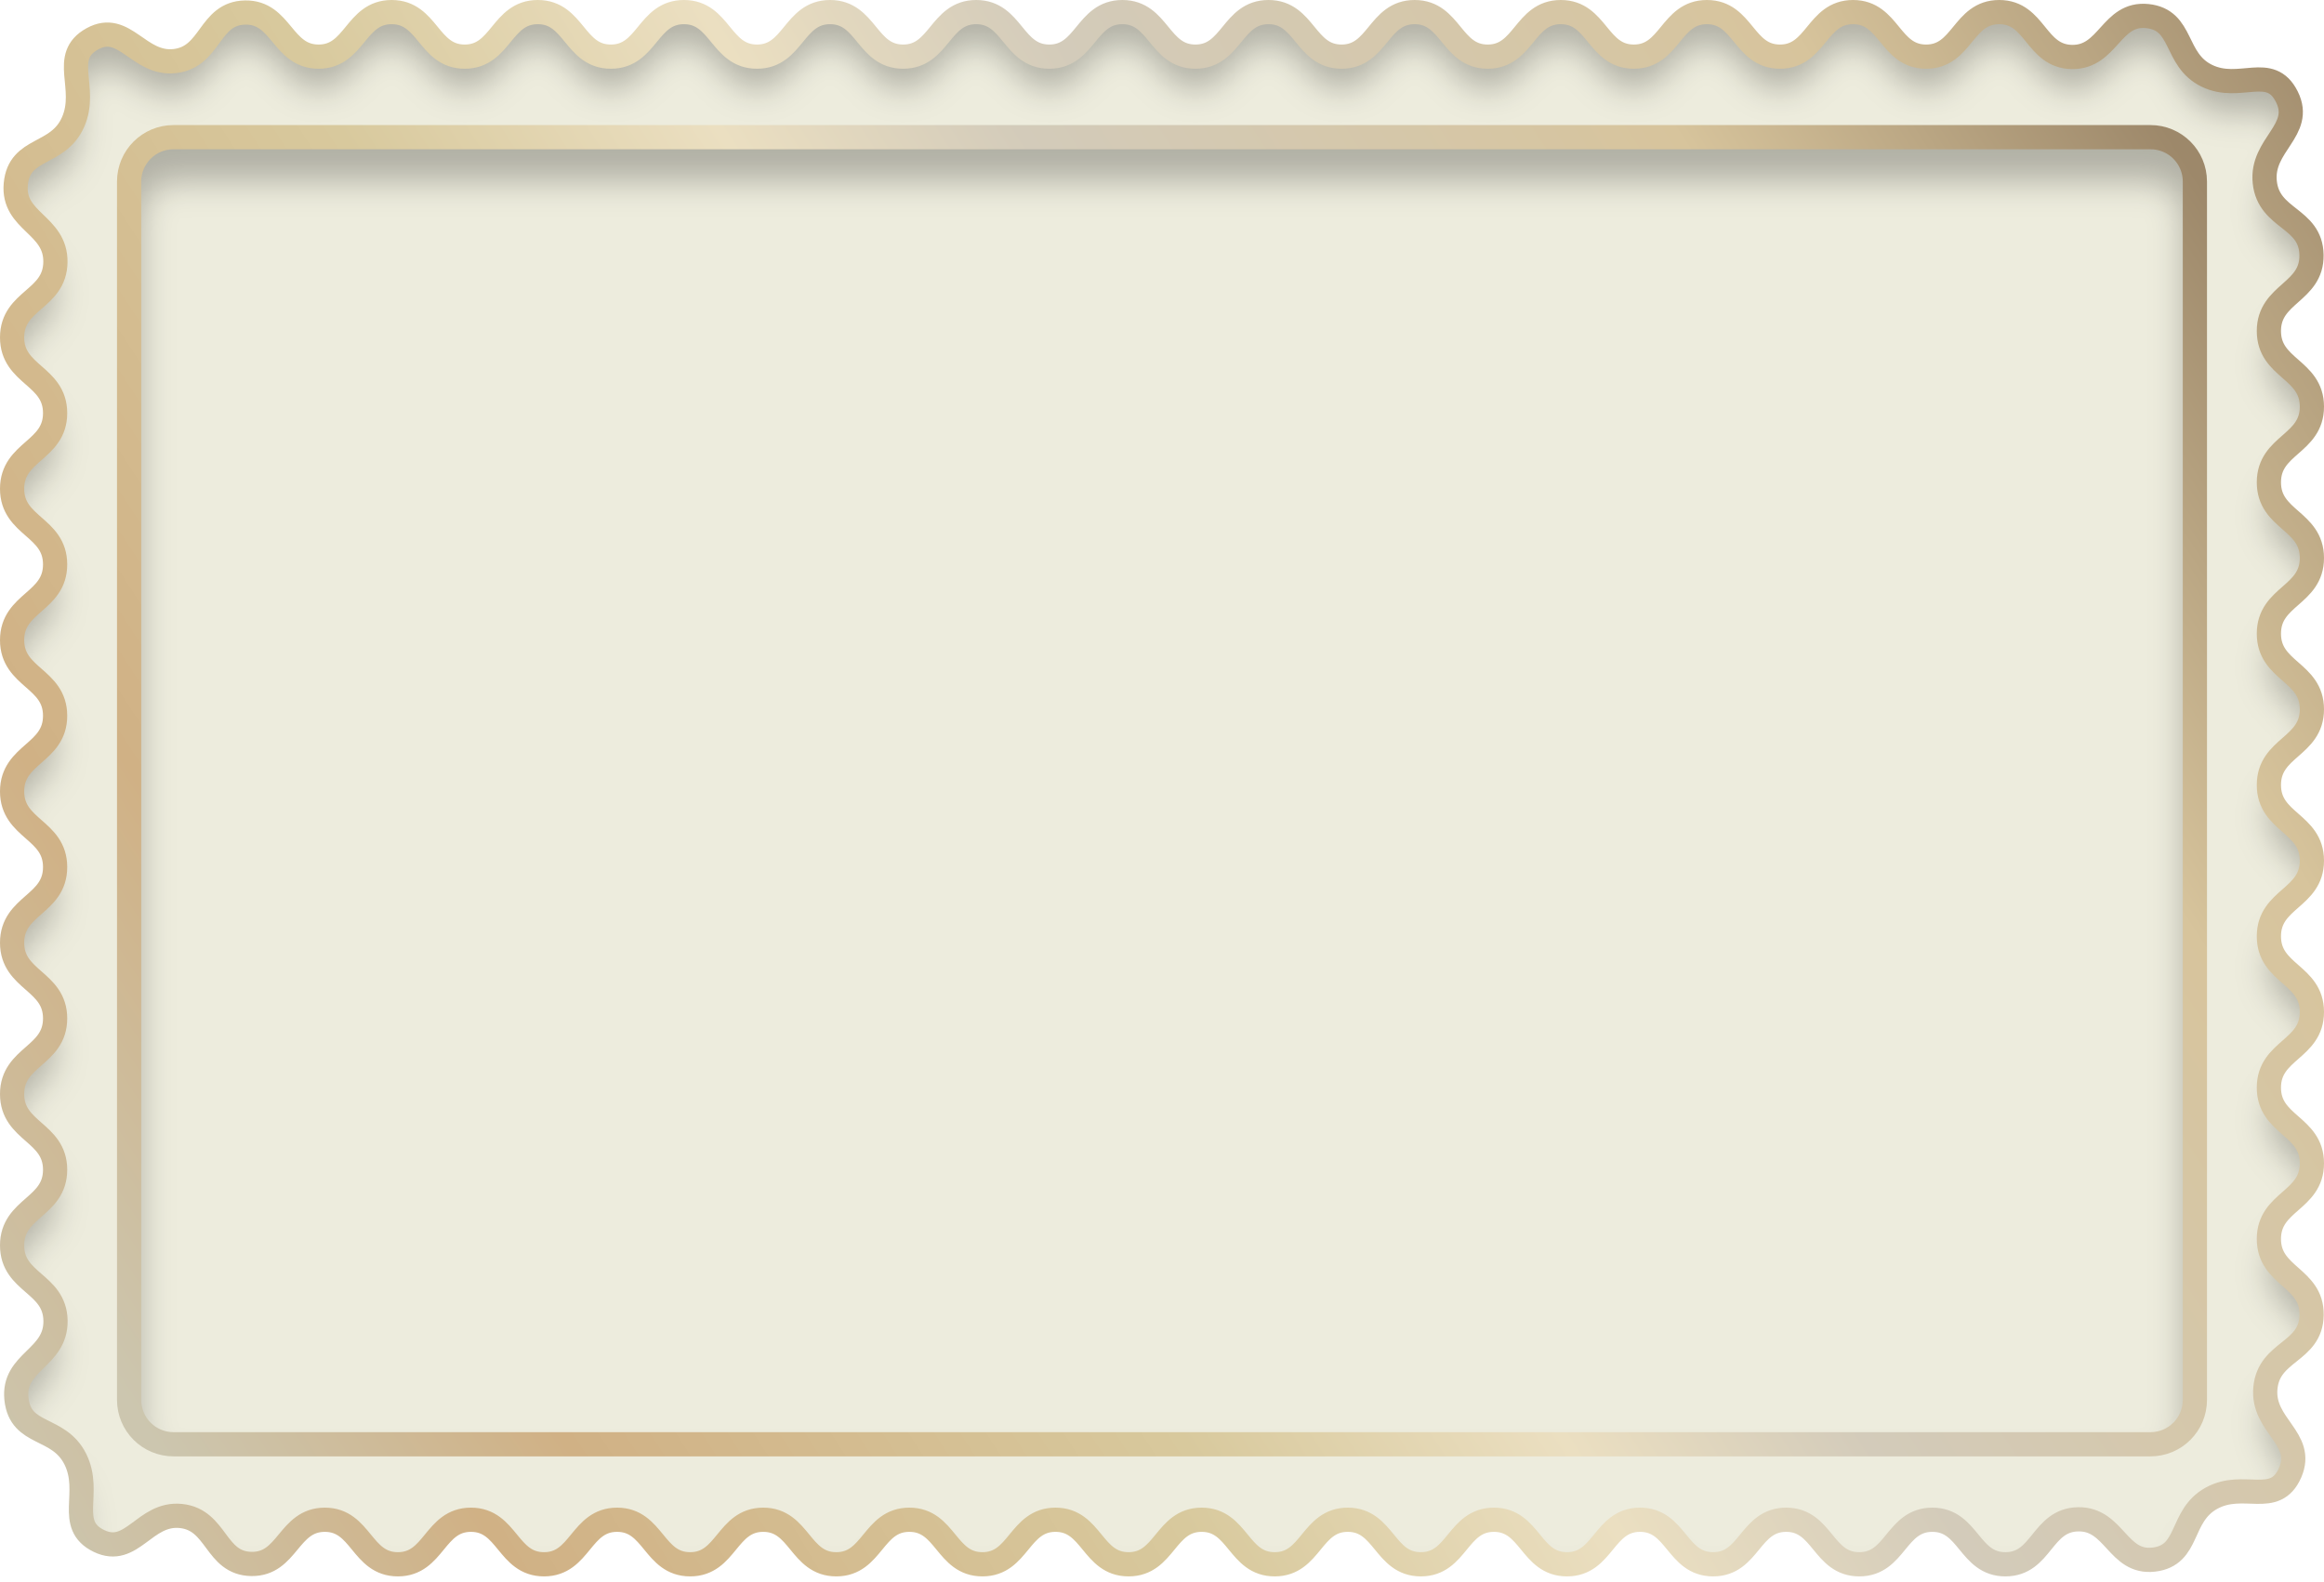
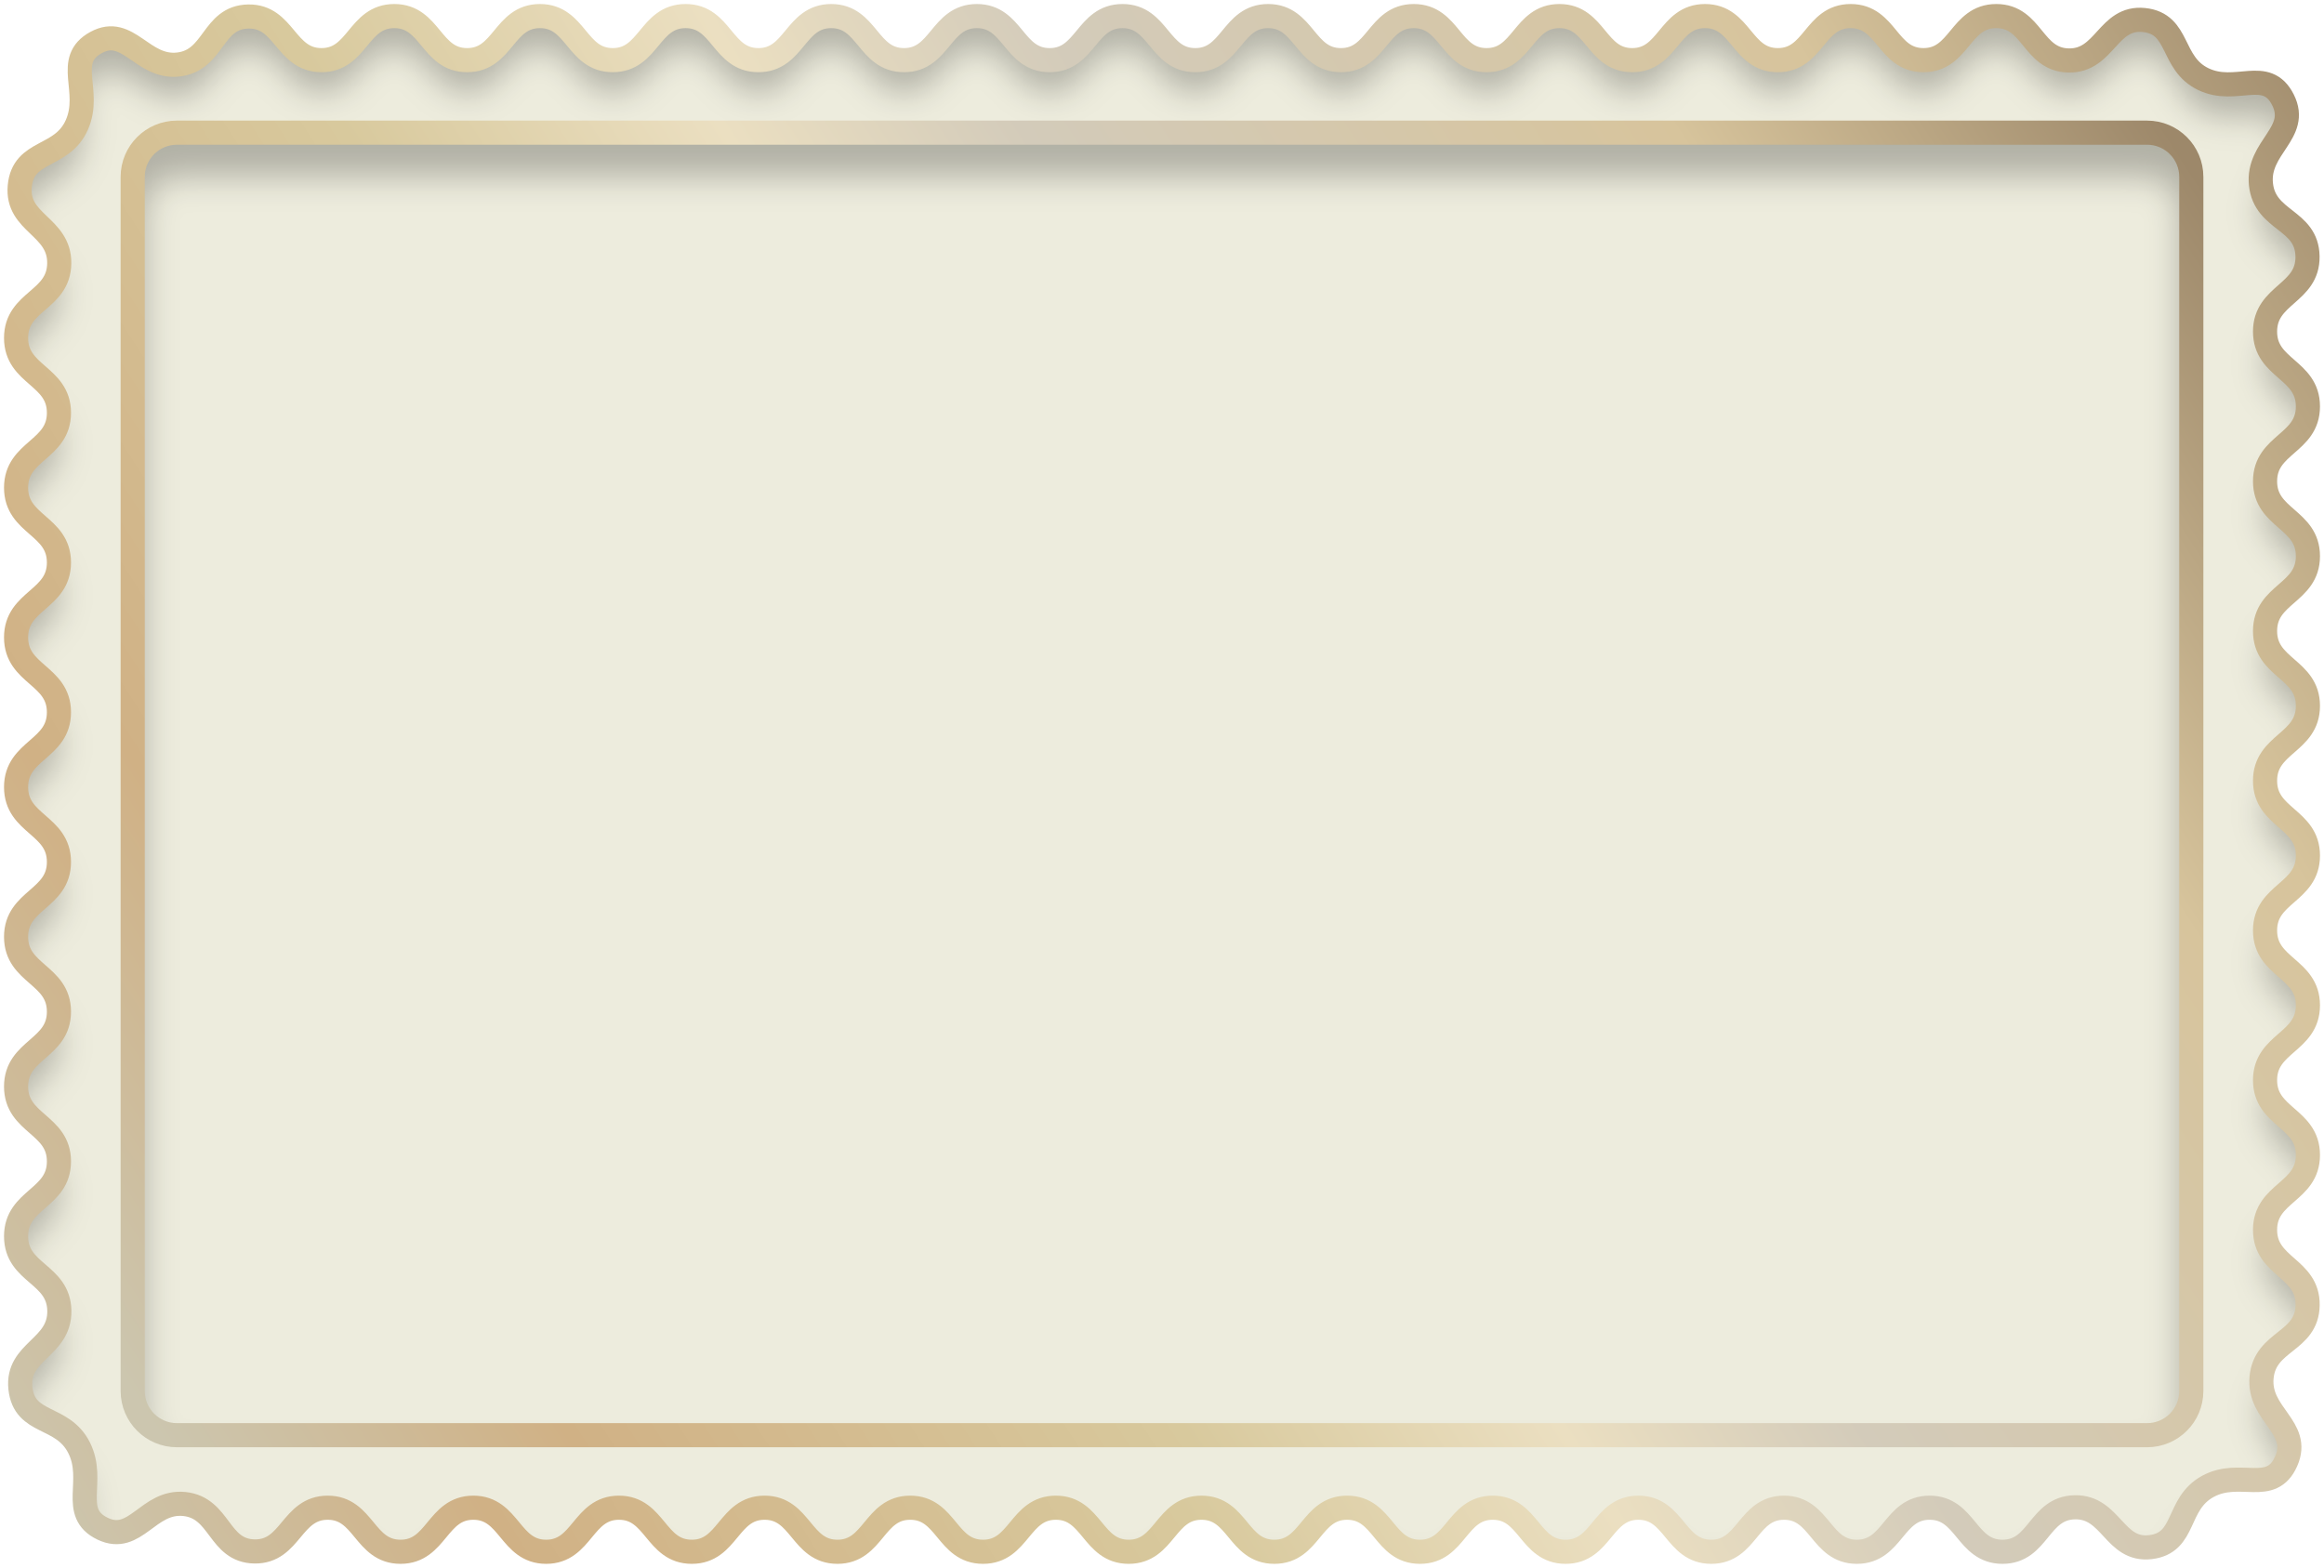
- <svg xmlns="http://www.w3.org/2000/svg" width="288" height="196" viewBox="0 0 288 196" fill="none">
+ <svg xmlns="http://www.w3.org/2000/svg" width="289" height="195" viewBox="0 0 289 195" fill="none">
  <g filter="url(#filter0_i_1541_2476)">
-     <path fill-rule="evenodd" clip-rule="evenodd" d="M40.252 188.355C35.724 188.355 35.685 193.902 31.158 193.834C26.631 193.765 26.923 188.352 22.418 187.889C17.912 187.425 16.354 192.97 12.254 190.98C8.155 188.99 11.413 185.011 9.336 180.845C7.258 176.679 2.537 178.053 2.04 173.392C1.544 168.732 6.956 168.369 6.879 163.681C6.802 158.993 1.5 159.04 1.5 154.351C1.5 149.663 6.83 149.662 6.83 144.974C6.83 140.285 1.5 140.285 1.5 135.596C1.5 130.908 6.83 130.908 6.83 126.219C6.83 121.53 1.5 121.53 1.5 116.841C1.5 112.153 6.83 112.153 6.83 107.464C6.83 102.775 1.5 102.775 1.5 98.087C1.5 93.398 6.83 93.398 6.83 88.709C6.83 84.02 1.5 84.02 1.5 79.332C1.5 74.643 6.83 74.643 6.83 69.954C6.83 65.266 1.5 65.266 1.5 60.577C1.5 55.888 6.83 55.888 6.83 51.199C6.83 46.511 1.5 46.511 1.5 41.822C1.5 37.133 6.804 37.171 6.867 32.483C6.93 27.795 1.524 27.483 1.957 22.815C2.391 18.148 7.184 19.392 9.058 15.124C10.931 10.855 7.447 7.018 11.444 4.814C15.44 2.611 17.191 8.097 21.69 7.567C26.188 7.036 25.852 1.638 30.379 1.554C34.905 1.471 34.954 7.02 39.481 7.02C44.009 7.02 44.009 1.5 48.536 1.5C53.064 1.5 53.064 7.02 57.591 7.02C62.119 7.02 62.119 1.5 66.646 1.5C71.174 1.5 71.174 7.02 75.701 7.02C80.229 7.02 80.229 1.5 84.757 1.5C89.284 1.5 89.284 7.02 93.812 7.02C98.339 7.02 98.339 1.5 102.867 1.5C107.394 1.5 107.394 7.02 111.922 7.02C116.449 7.02 116.449 1.5 120.977 1.5C125.504 1.5 125.504 7.02 130.032 7.02C134.56 7.02 134.56 1.5 139.087 1.5C143.615 1.5 143.615 7.02 148.142 7.02C152.67 7.02 152.67 1.5 157.197 1.5C161.725 1.5 161.725 7.02 166.252 7.02C170.78 7.02 170.78 1.5 175.308 1.5C179.835 1.5 179.835 7.02 184.363 7.02C188.89 7.02 188.89 1.5 193.418 1.5C197.945 1.5 197.945 7.02 202.473 7.02C207 7.02 207 1.5 211.528 1.5C216.055 1.5 216.055 7.02 220.583 7.02C225.111 7.02 225.111 1.5 229.638 1.5C234.166 1.5 234.166 7.02 238.693 7.02C243.221 7.02 243.221 1.5 247.748 1.5C252.276 1.5 252.237 6.992 256.764 7.061C261.291 7.129 261.604 1.53 266.109 1.993C270.615 2.457 269.384 7.404 273.484 9.393C277.583 11.383 281.323 7.831 283.4 11.997C285.478 16.163 280.165 17.928 280.661 22.588C281.158 27.248 286.373 26.912 286.451 31.6C286.528 36.288 281.169 36.335 281.17 41.024C281.17 45.713 286.5 45.713 286.5 50.401C286.5 55.09 281.17 55.09 281.17 59.779C281.17 64.468 286.5 64.468 286.5 69.156C286.5 73.845 281.17 73.845 281.17 78.534C281.17 83.222 286.5 83.222 286.5 87.911C286.5 92.6 281.17 92.6 281.17 97.288C281.17 101.977 286.5 101.977 286.5 106.666C286.5 111.355 281.17 111.355 281.17 116.043C281.17 120.732 286.5 120.732 286.5 125.421C286.5 130.11 281.17 130.11 281.17 134.798C281.17 139.487 286.5 139.487 286.5 144.176C286.5 148.864 281.17 148.864 281.17 153.553C281.17 158.242 286.526 158.28 286.463 162.969C286.4 167.657 281.17 167.365 280.737 172.032C280.303 176.699 285.668 178.267 283.795 182.535C281.921 186.804 278.048 183.485 274.052 185.688C270.055 187.891 271.412 192.762 266.914 193.293C262.415 193.824 262.053 188.218 257.526 188.301C252.999 188.385 253.047 193.875 248.519 193.875C243.992 193.875 243.991 188.355 239.464 188.355C234.936 188.355 234.936 193.875 230.409 193.875C225.881 193.875 225.881 188.355 221.354 188.355C216.826 188.355 216.826 193.875 212.299 193.875C207.771 193.875 207.771 188.355 203.243 188.355C198.716 188.355 198.716 193.875 194.188 193.875C189.661 193.875 189.661 188.355 185.133 188.355C180.606 188.355 180.606 193.875 176.078 193.875C171.551 193.875 171.551 188.355 167.023 188.355C162.495 188.355 162.495 193.875 157.968 193.875C153.44 193.875 153.44 188.355 148.913 188.355C144.385 188.355 144.385 193.875 139.858 193.875C135.33 193.875 135.33 188.355 130.803 188.355C126.275 188.355 126.275 193.875 121.747 193.875C117.22 193.875 117.22 188.355 112.692 188.355C108.165 188.355 108.165 193.875 103.637 193.875C99.11 193.875 99.11 188.355 94.582 188.355C90.055 188.355 90.055 193.875 85.527 193.875C80.999 193.875 80.999 188.355 76.472 188.355C71.944 188.355 71.944 193.875 67.417 193.875C62.889 193.875 62.889 188.355 58.362 188.355C53.834 188.355 53.834 193.875 49.307 193.875C44.779 193.875 44.779 188.355 40.252 188.355Z" fill="#EDECDD" />
+     <path fill-rule="evenodd" clip-rule="evenodd" d="M40.752 187.519C36.224 187.519 36.185 193.027 31.658 192.959C27.131 192.891 27.423 187.517 22.918 187.057C18.412 186.596 16.854 192.101 12.754 190.126C8.655 188.15 11.913 184.199 9.836 180.063C7.758 175.927 3.037 177.291 2.54 172.664C2.044 168.036 7.456 167.677 7.379 163.022C7.302 158.368 2 158.414 2 153.759C2 149.104 7.33 149.103 7.33 144.448C7.33 139.793 2 139.793 2 135.138C2 130.483 7.33 130.483 7.33 125.827C7.33 121.172 2 121.172 2 116.517C2 111.862 7.33 111.862 7.33 107.207C7.33 102.551 2 102.551 2 97.896C2 93.241 7.33 93.241 7.33 88.586C7.33 83.931 2 83.931 2 79.275C2 74.62 7.33 74.62 7.33 69.965C7.33 65.31 2 65.31 2 60.654C2 55.999 7.33 55.999 7.33 51.344C7.33 46.689 2 46.689 2 42.034C2 37.379 7.304 37.416 7.367 32.761C7.43 28.107 2.024 27.797 2.457 23.163C2.891 18.529 7.684 19.764 9.558 15.526C11.431 11.288 7.947 7.478 11.944 5.291C15.94 3.103 17.691 8.55 22.19 8.023C26.688 7.496 26.352 2.137 30.879 2.054C35.405 1.971 35.454 7.481 39.981 7.481C44.509 7.48 44.509 2 49.036 2C53.564 2 53.564 7.481 58.091 7.481C62.619 7.481 62.619 2 67.146 2C71.674 2 71.674 7.481 76.201 7.481C80.729 7.481 80.729 2 85.257 2C89.784 2 89.784 7.481 94.312 7.481C98.839 7.481 98.839 2 103.367 2C107.894 2 107.894 7.481 112.422 7.481C116.949 7.481 116.949 2 121.477 2C126.004 2 126.004 7.481 130.532 7.481C135.06 7.481 135.06 2 139.587 2C144.115 2 144.115 7.481 148.642 7.481C153.17 7.481 153.17 2 157.697 2C162.225 2 162.225 7.481 166.752 7.481C171.28 7.481 171.28 2 175.808 2C180.335 2 180.335 7.481 184.863 7.481C189.39 7.481 189.39 2 193.918 2C198.445 2 198.445 7.481 202.973 7.481C207.5 7.481 207.5 2 212.028 2C216.555 2 216.555 7.481 221.083 7.481C225.611 7.481 225.611 2 230.138 2C234.666 2 234.666 7.481 239.193 7.481C243.721 7.481 243.721 2 248.248 2C252.776 2 252.737 7.453 257.264 7.521C261.791 7.589 262.104 2.03 266.609 2.49C271.115 2.95 269.884 7.862 273.984 9.837C278.083 11.812 281.823 8.286 283.9 12.422C285.978 16.558 280.665 18.31 281.161 22.937C281.658 27.564 286.873 27.23 286.951 31.885C287.028 36.539 281.669 36.586 281.67 41.242C281.67 45.897 287 45.897 287 50.552C287 55.207 281.67 55.207 281.67 59.862C281.67 64.517 287 64.517 287 69.173C287 73.828 281.67 73.828 281.67 78.483C281.67 83.138 287 83.138 287 87.793C287 92.449 281.67 92.449 281.67 97.104C281.67 101.759 287 101.759 287 106.414C287 111.07 281.67 111.07 281.67 115.725C281.67 120.38 287 120.38 287 125.035C287 129.69 281.67 129.69 281.67 134.346C281.67 139.001 287 139.001 287 143.656C287 148.311 281.67 148.311 281.67 152.966C281.67 157.622 287.026 157.66 286.963 162.315C286.9 166.969 281.67 166.679 281.237 171.313C280.803 175.947 286.168 177.504 284.295 181.742C282.421 185.98 278.548 182.684 274.552 184.871C270.555 187.059 271.912 191.895 267.414 192.422C262.915 192.949 262.553 187.383 258.026 187.466C253.499 187.549 253.547 193 249.019 193C244.492 193 244.491 187.519 239.964 187.519C235.436 187.519 235.436 193 230.909 193C226.381 193 226.381 187.519 221.854 187.519C217.326 187.519 217.326 193 212.799 193C208.271 193 208.271 187.519 203.743 187.519C199.216 187.519 199.216 193 194.688 193C190.161 193 190.161 187.519 185.633 187.519C181.106 187.519 181.106 193 176.578 193C172.051 193 172.051 187.519 167.523 187.519C162.995 187.519 162.995 193 158.468 193C153.94 193 153.94 187.519 149.413 187.519C144.885 187.519 144.885 193 140.358 193C135.83 193 135.83 187.519 131.303 187.519C126.775 187.519 126.775 193 122.247 193C117.72 193 117.72 187.519 113.192 187.519C108.665 187.519 108.665 193 104.137 193C99.61 193 99.61 187.519 95.082 187.519C90.555 187.519 90.555 193 86.027 193C81.499 193 81.499 187.519 76.972 187.519C72.444 187.519 72.444 193 67.917 193C63.389 193 63.389 187.519 58.862 187.519C54.334 187.519 54.334 193 49.807 193C45.279 193 45.279 187.519 40.752 187.519Z" fill="#EDECDD" />
  </g>
-   <path fill-rule="evenodd" clip-rule="evenodd" d="M40.252 188.355C35.724 188.355 35.685 193.902 31.158 193.834C26.631 193.765 26.923 188.352 22.418 187.889C17.912 187.425 16.354 192.97 12.254 190.98C8.155 188.99 11.413 185.011 9.336 180.845C7.258 176.679 2.537 178.053 2.04 173.392C1.544 168.732 6.956 168.369 6.879 163.681C6.802 158.993 1.5 159.04 1.5 154.351C1.5 149.663 6.83 149.662 6.83 144.974C6.83 140.285 1.5 140.285 1.5 135.596C1.5 130.908 6.83 130.908 6.83 126.219C6.83 121.53 1.5 121.53 1.5 116.841C1.5 112.153 6.83 112.153 6.83 107.464C6.83 102.775 1.5 102.775 1.5 98.087C1.5 93.398 6.83 93.398 6.83 88.709C6.83 84.02 1.5 84.02 1.5 79.332C1.5 74.643 6.83 74.643 6.83 69.954C6.83 65.266 1.5 65.266 1.5 60.577C1.5 55.888 6.83 55.888 6.83 51.199C6.83 46.511 1.5 46.511 1.5 41.822C1.5 37.133 6.804 37.171 6.867 32.483C6.93 27.795 1.524 27.483 1.957 22.815C2.391 18.148 7.184 19.392 9.058 15.124C10.931 10.855 7.447 7.018 11.444 4.814C15.44 2.611 17.191 8.097 21.69 7.567C26.188 7.036 25.852 1.638 30.379 1.554C34.905 1.471 34.954 7.02 39.481 7.02C44.009 7.02 44.009 1.5 48.536 1.5C53.064 1.5 53.064 7.02 57.591 7.02C62.119 7.02 62.119 1.5 66.646 1.5C71.174 1.5 71.174 7.02 75.701 7.02C80.229 7.02 80.229 1.5 84.757 1.5C89.284 1.5 89.284 7.02 93.812 7.02C98.339 7.02 98.339 1.5 102.867 1.5C107.394 1.5 107.394 7.02 111.922 7.02C116.449 7.02 116.449 1.5 120.977 1.5C125.504 1.5 125.504 7.02 130.032 7.02C134.56 7.02 134.56 1.5 139.087 1.5C143.615 1.5 143.615 7.02 148.142 7.02C152.67 7.02 152.67 1.5 157.197 1.5C161.725 1.5 161.725 7.02 166.252 7.02C170.78 7.02 170.78 1.5 175.308 1.5C179.835 1.5 179.835 7.02 184.363 7.02C188.89 7.02 188.89 1.5 193.418 1.5C197.945 1.5 197.945 7.02 202.473 7.02C207 7.02 207 1.5 211.528 1.5C216.055 1.5 216.055 7.02 220.583 7.02C225.111 7.02 225.111 1.5 229.638 1.5C234.166 1.5 234.166 7.02 238.693 7.02C243.221 7.02 243.221 1.5 247.748 1.5C252.276 1.5 252.237 6.992 256.764 7.061C261.291 7.129 261.604 1.53 266.109 1.993C270.615 2.457 269.384 7.404 273.484 9.393C277.583 11.383 281.323 7.831 283.4 11.997C285.478 16.163 280.165 17.928 280.661 22.588C281.158 27.248 286.373 26.912 286.451 31.6C286.528 36.288 281.169 36.335 281.17 41.024C281.17 45.713 286.5 45.713 286.5 50.401C286.5 55.09 281.17 55.09 281.17 59.779C281.17 64.468 286.5 64.468 286.5 69.156C286.5 73.845 281.17 73.845 281.17 78.534C281.17 83.222 286.5 83.222 286.5 87.911C286.5 92.6 281.17 92.6 281.17 97.288C281.17 101.977 286.5 101.977 286.5 106.666C286.5 111.355 281.17 111.355 281.17 116.043C281.17 120.732 286.5 120.732 286.5 125.421C286.5 130.11 281.17 130.11 281.17 134.798C281.17 139.487 286.5 139.487 286.5 144.176C286.5 148.864 281.17 148.864 281.17 153.553C281.17 158.242 286.526 158.28 286.463 162.969C286.4 167.657 281.17 167.365 280.737 172.032C280.303 176.699 285.668 178.267 283.795 182.535C281.921 186.804 278.048 183.485 274.052 185.688C270.055 187.891 271.412 192.762 266.914 193.293C262.415 193.824 262.053 188.218 257.526 188.301C252.999 188.385 253.047 193.875 248.519 193.875C243.992 193.875 243.991 188.355 239.464 188.355C234.936 188.355 234.936 193.875 230.409 193.875C225.881 193.875 225.881 188.355 221.354 188.355C216.826 188.355 216.826 193.875 212.299 193.875C207.771 193.875 207.771 188.355 203.243 188.355C198.716 188.355 198.716 193.875 194.188 193.875C189.661 193.875 189.661 188.355 185.133 188.355C180.606 188.355 180.606 193.875 176.078 193.875C171.551 193.875 171.551 188.355 167.023 188.355C162.495 188.355 162.495 193.875 157.968 193.875C153.44 193.875 153.44 188.355 148.913 188.355C144.385 188.355 144.385 193.875 139.858 193.875C135.33 193.875 135.33 188.355 130.803 188.355C126.275 188.355 126.275 193.875 121.747 193.875C117.22 193.875 117.22 188.355 112.692 188.355C108.165 188.355 108.165 193.875 103.637 193.875C99.11 193.875 99.11 188.355 94.582 188.355C90.055 188.355 90.055 193.875 85.527 193.875C80.999 193.875 80.999 188.355 76.472 188.355C71.944 188.355 71.944 193.875 67.417 193.875C62.889 193.875 62.889 188.355 58.362 188.355C53.834 188.355 53.834 193.875 49.307 193.875C44.779 193.875 44.779 188.355 40.252 188.355Z" stroke="url(#paint0_linear_1541_2476)" stroke-width="3" />
+   <path fill-rule="evenodd" clip-rule="evenodd" d="M40.752 187.519C36.224 187.519 36.185 193.027 31.658 192.959C27.131 192.891 27.423 187.517 22.918 187.057C18.412 186.596 16.854 192.101 12.754 190.126C8.655 188.15 11.913 184.199 9.836 180.063C7.758 175.927 3.037 177.291 2.54 172.664C2.044 168.036 7.456 167.677 7.379 163.022C7.302 158.368 2 158.414 2 153.759C2 149.104 7.33 149.103 7.33 144.448C7.33 139.793 2 139.793 2 135.138C2 130.483 7.33 130.483 7.33 125.827C7.33 121.172 2 121.172 2 116.517C2 111.862 7.33 111.862 7.33 107.207C7.33 102.551 2 102.551 2 97.896C2 93.241 7.33 93.241 7.33 88.586C7.33 83.931 2 83.931 2 79.275C2 74.62 7.33 74.62 7.33 69.965C7.33 65.31 2 65.31 2 60.654C2 55.999 7.33 55.999 7.33 51.344C7.33 46.689 2 46.689 2 42.034C2 37.379 7.304 37.416 7.367 32.761C7.43 28.107 2.024 27.797 2.457 23.163C2.891 18.529 7.684 19.764 9.558 15.526C11.431 11.288 7.947 7.478 11.944 5.291C15.94 3.103 17.691 8.55 22.19 8.023C26.688 7.496 26.352 2.137 30.879 2.054C35.405 1.971 35.454 7.481 39.981 7.481C44.509 7.48 44.509 2 49.036 2C53.564 2 53.564 7.481 58.091 7.481C62.619 7.481 62.619 2 67.146 2C71.674 2 71.674 7.481 76.201 7.481C80.729 7.481 80.729 2 85.257 2C89.784 2 89.784 7.481 94.312 7.481C98.839 7.481 98.839 2 103.367 2C107.894 2 107.894 7.481 112.422 7.481C116.949 7.481 116.949 2 121.477 2C126.004 2 126.004 7.481 130.532 7.481C135.06 7.481 135.06 2 139.587 2C144.115 2 144.115 7.481 148.642 7.481C153.17 7.481 153.17 2 157.697 2C162.225 2 162.225 7.481 166.752 7.481C171.28 7.481 171.28 2 175.808 2C180.335 2 180.335 7.481 184.863 7.481C189.39 7.481 189.39 2 193.918 2C198.445 2 198.445 7.481 202.973 7.481C207.5 7.481 207.5 2 212.028 2C216.555 2 216.555 7.481 221.083 7.481C225.611 7.481 225.611 2 230.138 2C234.666 2 234.666 7.481 239.193 7.481C243.721 7.481 243.721 2 248.248 2C252.776 2 252.737 7.453 257.264 7.521C261.791 7.589 262.104 2.03 266.609 2.49C271.115 2.95 269.884 7.862 273.984 9.837C278.083 11.812 281.823 8.286 283.9 12.422C285.978 16.558 280.665 18.31 281.161 22.937C281.658 27.564 286.873 27.23 286.951 31.885C287.028 36.539 281.669 36.586 281.67 41.242C281.67 45.897 287 45.897 287 50.552C287 55.207 281.67 55.207 281.67 59.862C281.67 64.517 287 64.517 287 69.173C287 73.828 281.67 73.828 281.67 78.483C281.67 83.138 287 83.138 287 87.793C287 92.449 281.67 92.449 281.67 97.104C281.67 101.759 287 101.759 287 106.414C287 111.07 281.67 111.07 281.67 115.725C281.67 120.38 287 120.38 287 125.035C287 129.69 281.67 129.69 281.67 134.346C281.67 139.001 287 139.001 287 143.656C287 148.311 281.67 148.311 281.67 152.966C281.67 157.622 287.026 157.66 286.963 162.315C286.9 166.969 281.67 166.679 281.237 171.313C280.803 175.947 286.168 177.504 284.295 181.742C282.421 185.98 278.548 182.684 274.552 184.871C270.555 187.059 271.912 191.895 267.414 192.422C262.915 192.949 262.553 187.383 258.026 187.466C253.499 187.549 253.547 193 249.019 193C244.492 193 244.491 187.519 239.964 187.519C235.436 187.519 235.436 193 230.909 193C226.381 193 226.381 187.519 221.854 187.519C217.326 187.519 217.326 193 212.799 193C208.271 193 208.271 187.519 203.743 187.519C199.216 187.519 199.216 193 194.688 193C190.161 193 190.161 187.519 185.633 187.519C181.106 187.519 181.106 193 176.578 193C172.051 193 172.051 187.519 167.523 187.519C162.995 187.519 162.995 193 158.468 193C153.94 193 153.94 187.519 149.413 187.519C144.885 187.519 144.885 193 140.358 193C135.83 193 135.83 187.519 131.303 187.519C126.775 187.519 126.775 193 122.247 193C117.72 193 117.72 187.519 113.192 187.519C108.665 187.519 108.665 193 104.137 193C99.61 193 99.61 187.519 95.082 187.519C90.555 187.519 90.555 193 86.027 193C81.499 193 81.499 187.519 76.972 187.519C72.444 187.519 72.444 193 67.917 193C63.389 193 63.389 187.519 58.862 187.519C54.334 187.519 54.334 193 49.807 193C45.279 193 45.279 187.519 40.752 187.519Z" stroke="url(#paint0_linear_1541_2476)" stroke-width="3" />
  <g filter="url(#filter1_i_1541_2476)">
-     <rect x="17.5" y="177.5" width="159" height="253" rx="4" transform="rotate(-90 17.5 177.5)" fill="#EDECDD" />
+     <rect x="18" y="177" width="159" height="253" rx="4" transform="rotate(-90 18 177)" fill="#EDECDD" />
  </g>
-   <rect x="16" y="179" width="162" height="256" rx="5.5" transform="rotate(-90 16 179)" stroke="url(#paint1_linear_1541_2476)" stroke-width="3" />
+   <rect x="16.5" y="178.5" width="162" height="256" rx="5.5" transform="rotate(-90 16.5 178.5)" stroke="url(#paint1_linear_1541_2476)" stroke-width="3" />
  <defs>
-     <filter id="filter0_i_1541_2476" x="0" y="0" width="288" height="199.375" filterUnits="userSpaceOnUse" color-interpolation-filters="sRGB">
+     <filter id="filter0_i_1541_2476" x="0.5" y="0.5" width="288" height="198" filterUnits="userSpaceOnUse" color-interpolation-filters="sRGB">
      <feFlood flood-opacity="0" result="BackgroundImageFix" />
      <feBlend mode="normal" in="SourceGraphic" in2="BackgroundImageFix" result="shape" />
      <feColorMatrix in="SourceAlpha" type="matrix" values="0 0 0 0 0 0 0 0 0 0 0 0 0 0 0 0 0 0 127 0" result="hardAlpha" />
      <feOffset dy="4" />
      <feGaussianBlur stdDeviation="2" />
      <feComposite in2="hardAlpha" operator="arithmetic" k2="-1" k3="1" />
      <feColorMatrix type="matrix" values="0 0 0 0 0 0 0 0 0 0 0 0 0 0 0 0 0 0 0.25 0" />
      <feBlend mode="normal" in2="shape" result="effect1_innerShadow_1541_2476" />
    </filter>
-     <filter id="filter1_i_1541_2476" x="14.5" y="15.5" width="259" height="169" filterUnits="userSpaceOnUse" color-interpolation-filters="sRGB">
+     <filter id="filter1_i_1541_2476" x="15" y="15" width="259" height="169" filterUnits="userSpaceOnUse" color-interpolation-filters="sRGB">
      <feFlood flood-opacity="0" result="BackgroundImageFix" />
      <feBlend mode="normal" in="SourceGraphic" in2="BackgroundImageFix" result="shape" />
      <feColorMatrix in="SourceAlpha" type="matrix" values="0 0 0 0 0 0 0 0 0 0 0 0 0 0 0 0 0 0 127 0" result="hardAlpha" />
      <feOffset dy="4" />
      <feGaussianBlur stdDeviation="2" />
      <feComposite in2="hardAlpha" operator="arithmetic" k2="-1" k3="1" />
      <feColorMatrix type="matrix" values="0 0 0 0 0 0 0 0 0 0 0 0 0 0 0 0 0 0 0.25 0" />
      <feBlend mode="normal" in2="shape" result="effect1_innerShadow_1541_2476" />
    </filter>
-     <linearGradient id="paint0_linear_1541_2476" x1="1.5" y1="186.868" x2="294.821" y2="10.621" gradientUnits="userSpaceOnUse">
+     <linearGradient id="paint0_linear_1541_2476" x1="2" y1="186.043" x2="294.201" y2="9.205" gradientUnits="userSpaceOnUse">
      <stop stop-color="#CCC6AF" />
      <stop offset="0.144" stop-color="#D0B185" />
      <stop offset="0.361" stop-color="#D8C99D" />
      <stop offset="0.494" stop-color="#EBDFC1" />
      <stop offset="0.599" stop-color="#D3CBBA" />
      <stop offset="0.828" stop-color="#D7C49C" />
      <stop offset="1" stop-color="#9D886A" />
    </linearGradient>
-     <linearGradient id="paint1_linear_1541_2476" x1="23.291" y1="177.5" x2="184.757" y2="427.693" gradientUnits="userSpaceOnUse">
+     <linearGradient id="paint1_linear_1541_2476" x1="23.791" y1="177" x2="185.257" y2="427.193" gradientUnits="userSpaceOnUse">
      <stop stop-color="#CCC6AF" />
      <stop offset="0.144" stop-color="#D0B185" />
      <stop offset="0.361" stop-color="#D8C99D" />
      <stop offset="0.494" stop-color="#EBDFC1" />
      <stop offset="0.599" stop-color="#D3CBBA" />
      <stop offset="0.828" stop-color="#D7C49C" />
      <stop offset="1" stop-color="#9D886A" />
    </linearGradient>
  </defs>
</svg>
